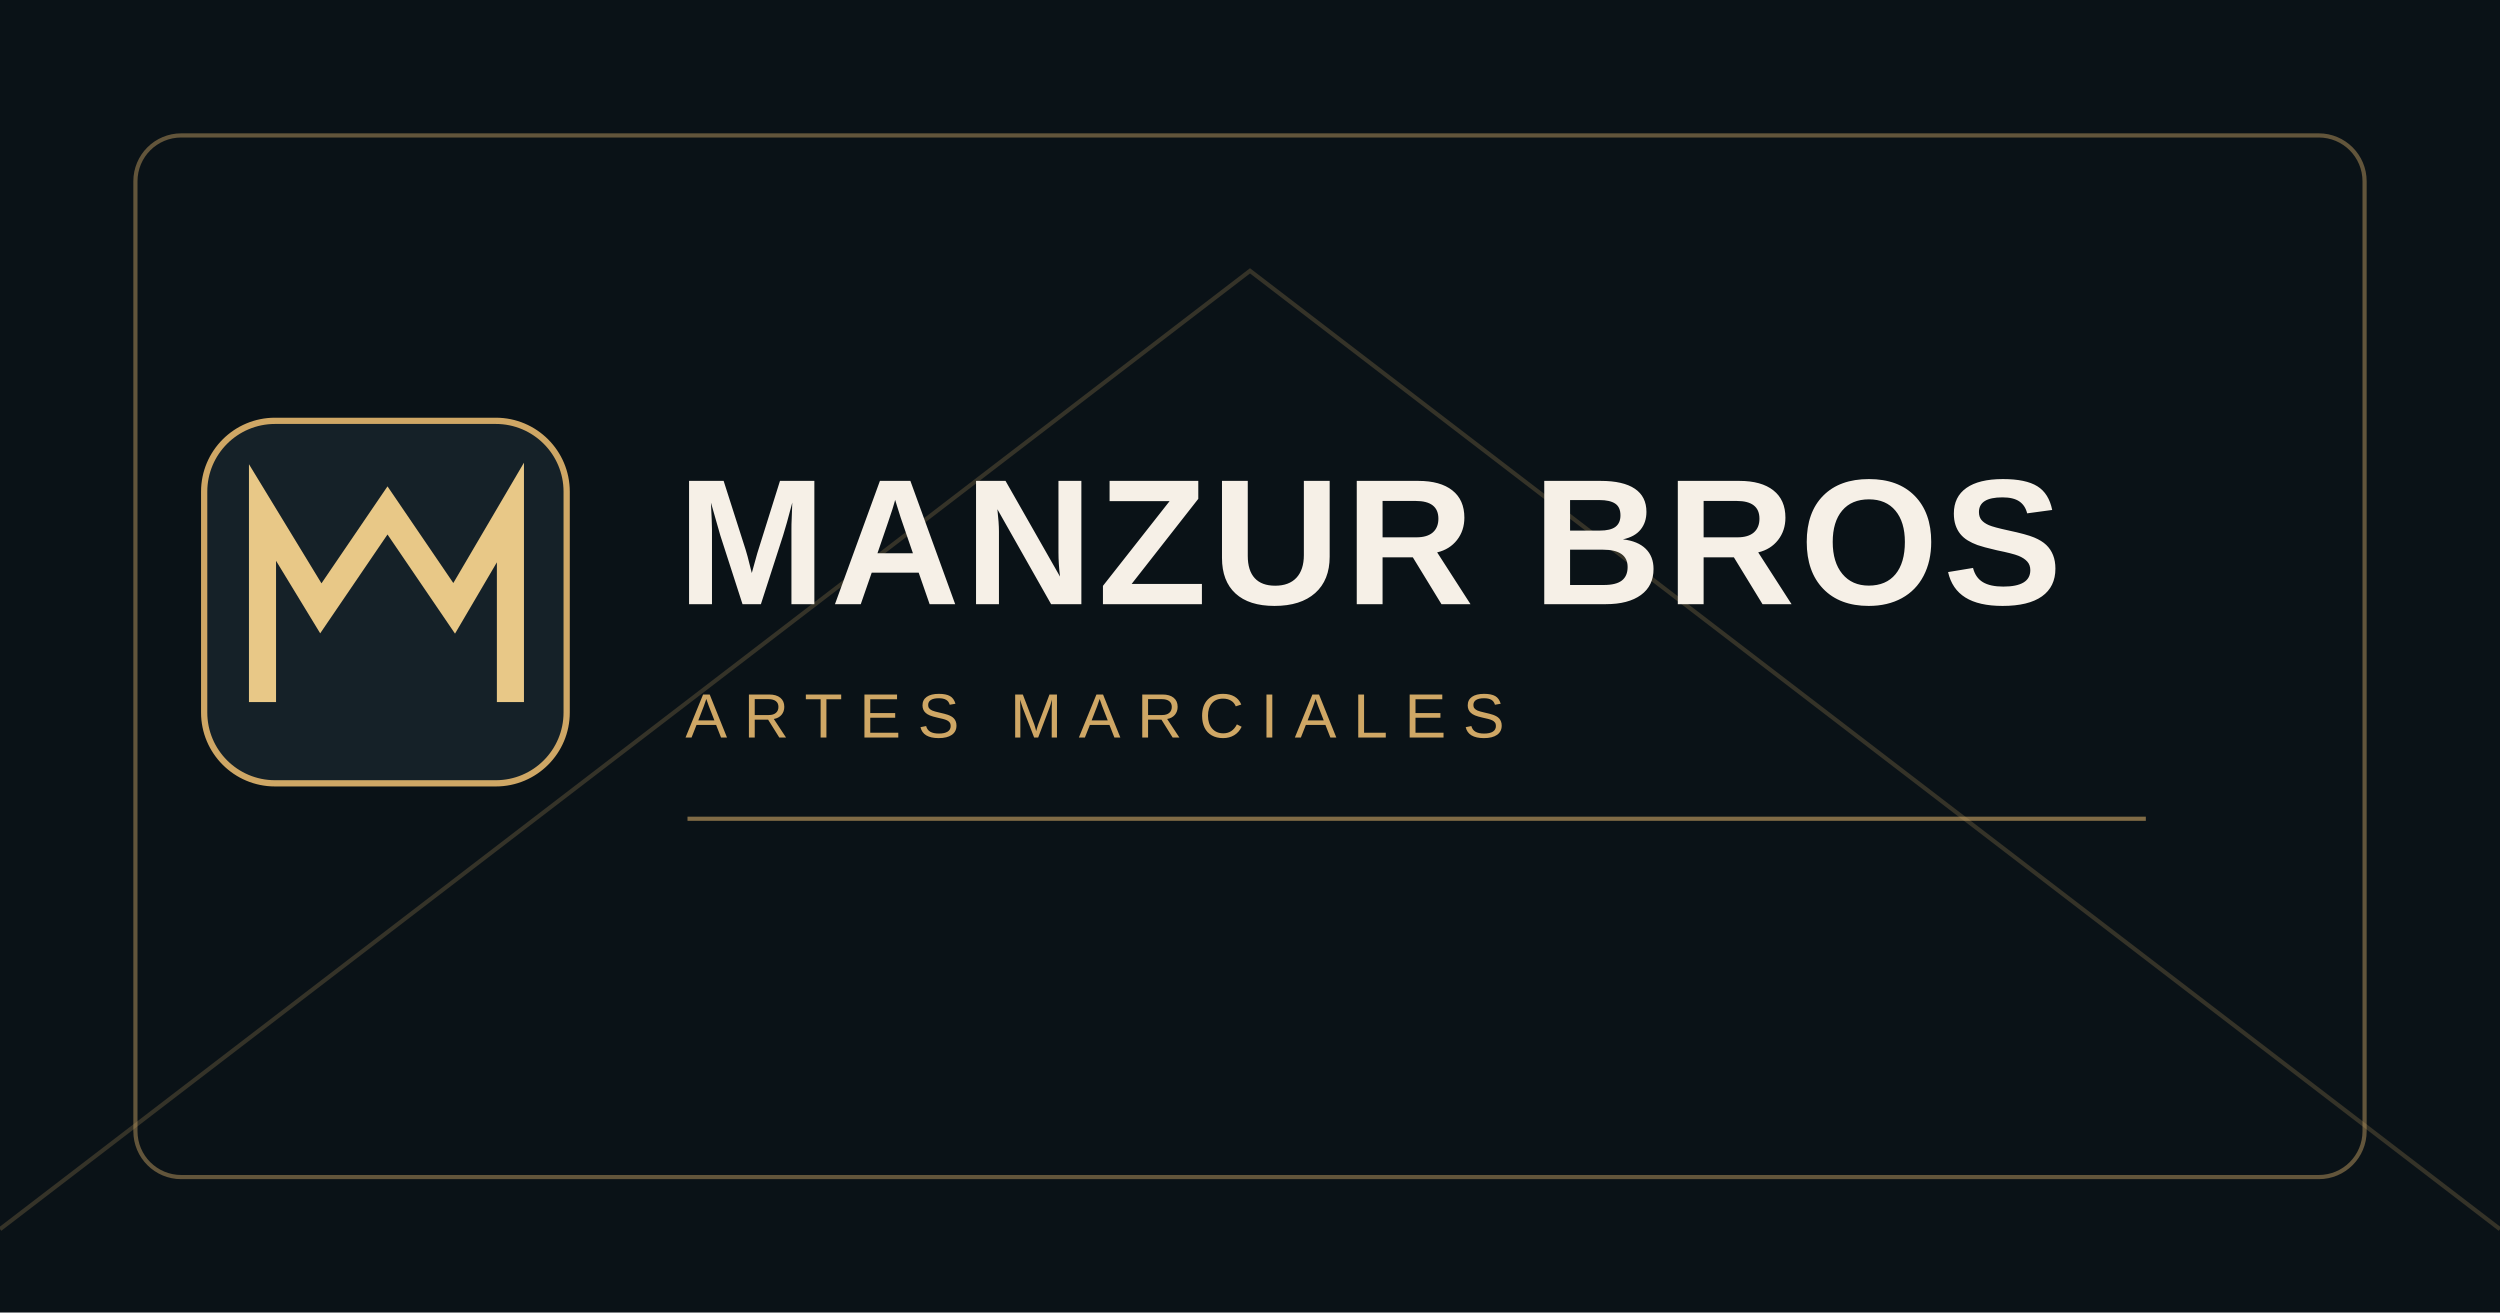
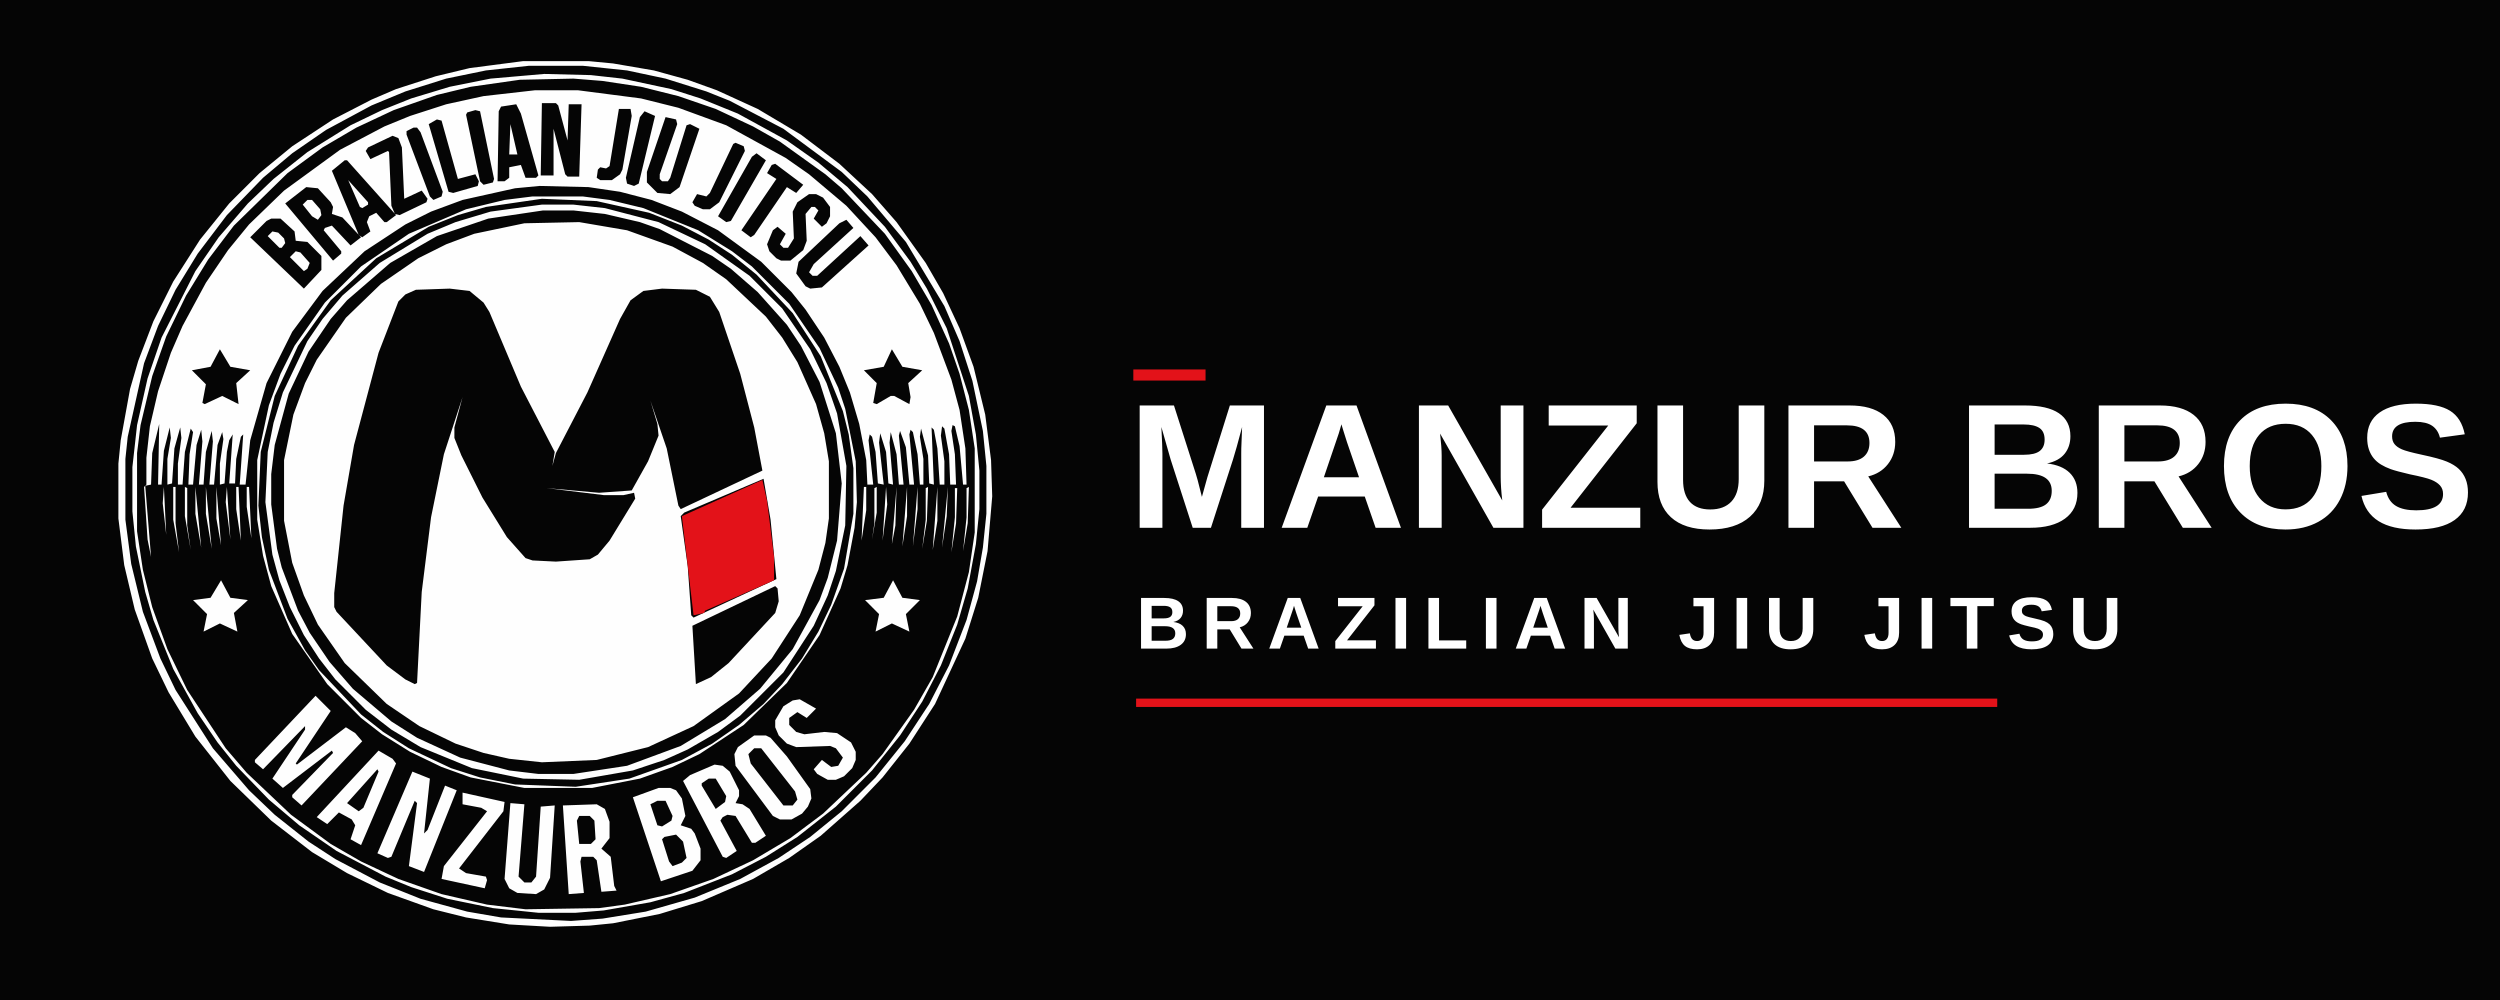
- <svg xmlns="http://www.w3.org/2000/svg" viewBox="0 0 1200 630" role="img" aria-labelledby="title">
-   <rect width="1200" height="630" fill="#0A1217" />
-   <path d="M0 590L600 130l600 460" fill="none" stroke="#CFA765" stroke-width="2" opacity=".22" />
-   <rect x="65" y="65" width="1070" height="500" rx="22" fill="none" stroke="#CFA765" stroke-width="2" opacity=".45" />
-   <rect x="98" y="202" width="174" height="174" rx="34" fill="#152128" stroke="#CFA765" stroke-width="3" />
-   <path d="M126 337v-91l28 46 32-47 32 47 27-46v91" fill="none" stroke="#E8C887" stroke-width="13" />
-   <text x="325" y="290" fill="#F6F0E7" font-family="Arial,Helvetica,sans-serif" font-weight="800" font-size="86" letter-spacing="2">MANZUR BROS</text>
-   <text x="329" y="354" fill="#CFA765" font-family="Arial,Helvetica,sans-serif" font-size="30" letter-spacing="8">ARTES MARCIALES</text>
-   <path d="M330 393h700" stroke="#CFA765" stroke-width="2" opacity=".6" />
+ <svg xmlns="http://www.w3.org/2000/svg" width="1800" height="720" viewBox="0 0 1800 720">
+   <rect width="1800" height="720" fill="#050505" />
+   <g transform="translate(76 44) scale(0.84)">
+     <rect width="774" height="755" fill="#050505" />
+     <path fill="#fefefe" fill-rule="evenodd" d="M358 0 312 6 283 13 249 24 228 33 195 50 160 73 132 96 106 122 81 153 58 189 41 223 28 257 21 281 13 325 11 345 11 392 16 432 25 470 40 512 54 541 77 579 107 617 142 651 177 678 207 696 242 713 281 727 309 734 346 740 381 742 415 741 435 739 475 731 511 720 555 701 586 683 613 664 647 634 666 614 689 585 711 551 737 495 748 460 756 420 760 373 759 342 754 303 744 262 732 229 718 199 703 173 678 138 657 114 629 88 596 63 559 41 524 25 499 16 470 8 435 2 414 0ZM363 4 409 4 447 8 480 15 515 26 535 34 581 58 631 95 653 116 686 155 719 210 732 240 743 274 752 317 755 347 755 388 752 417 747 446 738 479 723 518 706 551 685 583 660 614 631 643 604 665 577 683 544 701 505 717 463 729 426 735 399 737 339 734 310 729 270 718 235 704 197 684 174 669 145 646 123 625 92 589 60 539 47 512 32 472 22 431 17 393 17 341 19 322 33 259 45 227 60 196 79 165 104 132 135 100 160 79 189 59 228 38 257 26 292 15 326 8ZM376 11 330 15 295 22 262 32 237 42 210 55 173 78 144 101 122 122 97 151 77 180 48 237 36 272 27 312 23 348 23 386 26 416 34 455 41 479 58 521 79 559 96 584 112 604 140 633 166 655 198 677 240 699 262 708 293 718 332 726 371 730 403 730 427 728 467 721 496 713 537 697 566 682 593 665 626 639 657 608 681 578 700 549 716 518 730 483 739 452 746 414 749 384 749 351 746 320 740 287 721 229 704 195 690 172 668 142 636 108 611 87 584 68 542 45 510 32 485 24 443 15 416 12ZM355 16 401 15 426 17 459 22 491 30 523 41 555 56 578 69 617 97 631 109 668 148 691 180 708 209 723 242 732 268 740 299 745 332 745 404 740 438 730 476 709 528 693 556 666 594 652 610 615 645 587 666 555 685 521 701 484 714 445 723 423 726 360 727 327 723 288 714 251 701 219 686 193 671 159 646 121 610 103 589 70 539 53 504 40 468 32 436 27 403 27 336 30 312 40 270 52 236 69 201 88 170 110 141 156 96 186 74 215 57 247 42 284 29 313 22ZM392 638 397 714 410 713 407 686 408 682 418 682 421 685 425 712 438 711 436 707 433 682 425 675 432 666 432 652 428 641 421 637ZM406 647 415 647 419 651 420 667 416 671 406 671 404 651ZM347 636 342 701 346 709 353 713 369 714 376 710 381 700 385 638 373 639 369 699 365 704 359 704 354 699 359 637ZM306 627 306 637 322 640 327 643 290 690 288 701 325 709 327 702 326 699 309 696 303 692 341 643 342 635ZM484 623 474 623 452 631 476 703 503 694 510 685 510 675 505 662 502 658 493 655 497 647 494 632 489 625ZM489 663 495 669 498 683 494 687 486 690 483 686 477 667 479 665ZM473 634 480 634 486 647 485 651 477 656 473 655 467 637ZM263 609 233 679 242 683 245 682 265 634 267 636 260 690 273 695 301 625 291 621 276 659 273 662 278 615ZM522 603 501 612 495 617 529 682 532 683 541 677 527 651 529 648 533 646 540 647 554 670 557 670 566 664 552 641 546 637 540 636 543 630 543 625 535 609 529 604ZM517 615 523 615 532 630 531 635 523 641 511 621 511 619ZM234 591 181 648 190 654 200 644 211 650 214 655 210 667 219 672 249 602 246 598ZM233 607 234 609 221 640 217 643 207 636ZM556 578 542 588 539 594 540 604 572 647 578 650 588 650 597 645 602 639 605 632 604 624 584 596 570 580 566 578ZM556 589 562 589 591 626 593 633 589 638 581 638 553 602 551 594ZM581 553 574 565 574 571 577 578 584 585 592 588 621 587 626 589 632 597 628 604 622 605 614 599 607 607 610 611 619 616 626 616 633 613 640 606 643 599 643 592 639 584 627 576 616 575 599 577 592 575 586 569 586 563 593 558 601 563 609 555 595 547 589 548ZM180 544 128 599 128 601 135 607 171 570 171 573 143 615 152 623 194 591 195 593 160 629 160 631 168 638 220 583 214 576 206 571 164 603 163 602 193 557ZM698 462 683 460 675 445 667 460 651 462 663 474 660 489 674 482 689 489 686 474ZM75 462 87 474 84 489 98 482 113 489 110 473 122 462 107 460 99 445 90 460ZM730 366 728 366 728 391 725 421 729 396ZM740 365 738 366 738 391 735 420 739 396ZM722 365 717 417 721 390ZM713 365 709 419 713 394ZM705 365 703 366 703 393 700 418 704 394ZM696 365 692 416 696 384ZM687 365 683 416 687 390ZM678 365 674 414 677 398ZM669 365 666 411 670 380ZM661 365 659 366 659 396 657 410 661 387ZM652 365 650 365 648 411 652 385ZM121 365 121 382 125 409 123 365ZM112 365 112 384 116 411 114 365ZM104 365 103 378 107 410ZM95 365 95 392 99 415ZM86 365 86 388 91 418ZM77 365 77 388 82 417ZM68 365 68 390 73 419 70 398 70 366ZM58 365 58 393 63 421 60 396 60 365ZM50 365 49 379 52 406ZM366 116 342 119 309 127 260 148 219 176 188 207 162 244 150 268 140 295 130 342 130 393 135 424 142 450 160 491 190 534 219 563 237 577 261 592 288 605 313 614 359 623 417 623 458 615 486 605 509 594 547 569 584 533 612 492 630 452 636 432 642 400 644 378 643 343 634 298 628 280 612 246 586 208 554 176 537 163 508 145 461 126 432 119 409 116ZM374 118 421 120 466 130 494 141 517 153 537 166 558 183 589 216 613 253 632 300 637 320 641 349 641 388 633 435 622 466 611 489 597 512 580 534 564 551 543 569 520 585 494 599 449 615 403 622 351 620 321 614 296 606 260 589 238 575 219 560 183 522 171 505 156 478 140 436 134 408 131 381 133 335 145 287 165 244 193 205 232 169 277 142 302 132 326 125ZM374 123 330 129 300 138 276 148 235 173 203 201 186 221 173 240 152 284 144 310 139 335 137 378 143 423 149 445 158 468 170 492 183 512 197 530 223 556 245 573 270 588 314 606 358 615 406 616 452 608 479 599 499 590 525 575 544 561 581 524 607 484 619 458 626 437 634 398 635 347 627 302 618 276 604 247 580 212 552 184 514 157 474 138 428 126 401 123ZM375 128 401 128 428 131 458 138 475 144 520 167 536 178 559 198 584 226 596 244 612 275 626 319 631 362 627 411 619 443 612 462 589 504 561 538 531 564 493 587 447 604 401 611 371 611 346 608 304 597 267 580 245 566 212 538 192 515 175 490 165 471 151 434 147 418 142 380 142 354 145 329 157 285 174 249 193 221 207 205 244 173 284 150 328 135ZM359 139 316 148 292 157 268 169 236 191 206 220 181 256 171 276 161 303 153 342 153 394 160 430 170 458 182 483 205 516 241 551 269 570 300 585 324 593 346 598 374 601 421 599 465 588 504 570 543 542 571 512 595 475 611 436 617 413 620 392 620 343 616 319 609 294 593 258 580 237 566 219 532 187 512 173 486 159 447 145 406 138ZM574 450 576 452 577 463 574 473 534 516 519 528 506 534 503 484ZM564 358 570 393 575 444 504 477 502 475 499 433 493 390 496 387ZM518 202 526 215 544 268 556 314 563 351 493 384 491 381 481 332 467 291 473 311 474 321 465 343 451 368 423 370 378 366 427 372 444 372 453 370 454 375 432 411 422 423 415 427 386 429 366 428 360 426 344 408 323 374 305 338 299 323 299 314 306 288 290 337 279 391 271 455 267 533 265 534 257 530 241 518 198 472 196 468 196 456 204 381 213 329 234 250 251 206 257 200 266 196 295 195 312 197 324 207 329 215 356 279 385 335 383 347 386 336 413 284 441 221 450 205 461 197 477 195 506 196ZM732 299 725 273 710 233 698 208 678 175 660 151 635 124 603 97 583 83 532 55 491 40 459 32 405 25 368 25 324 30 292 37 261 47 239 56 201 76 153 111 123 140 105 162 86 190 66 227 56 250 45 283 38 313 35 340 35 363 33 365 36 410 39 425 34 364 39 363 40 336 46 311 45 363 48 363 50 334 55 314 56 323 53 341 53 363 57 362 59 332 64 314 65 323 62 345 62 363 66 363 68 335 73 315 75 318 72 337 71 363 75 363 78 329 82 316 83 326 80 363 84 363 86 335 91 317 92 326 89 363 93 363 96 329 100 318 101 324 98 345 98 363 102 362 104 335 106 325 109 320 106 362 111 362 112 341 116 322 118 320 115 363 120 363 124 325 138 276 160 232 186 197 222 163 257 140 279 129 306 119 351 109 372 107 414 108 441 112 468 119 494 129 525 145 562 172 588 198 600 213 616 237 629 262 638 284 646 311 652 342 653 363 658 363 654 325 655 320 657 322 660 335 662 362 667 363 663 327 664 319 669 335 671 362 675 363 672 327 673 318 678 337 680 363 684 363 680 321 681 317 686 331 689 363 693 363 689 320 690 316 692 318 696 337 698 363 701 363 701 341 698 322 699 315 705 338 706 362 710 363 708 314 710 316 713 332 715 363 719 363 719 343 716 321 717 313 719 315 723 337 724 363 729 363 728 337 725 317 726 312 728 313 732 330 735 363 738 363 737 332ZM674 247 683 262 700 265 688 276 690 288 689 294 676 287 673 287 661 294 658 293 661 276 650 265 667 262ZM98 247 107 262 124 265 112 276 114 294 100 287 85 294 83 293 86 277 74 265 90 262ZM635 136 641 143 607 174 603 181 606 184 610 184 647 150 654 158 614 194 604 195 600 193 592 182 594 172 629 139ZM138 137 142 135 150 135 162 146 163 154 173 155 185 167 185 179 170 195 124 151ZM163 163 158 168 170 180 173 178 175 173 167 164ZM143 146 139 150 149 160 151 160 154 156 153 152 148 147ZM615 117 621 125 621 133 618 139 614 142 607 135 611 128 608 125 605 125 600 131 601 154 598 162 587 171 579 171 575 169 569 163 567 157 572 145 576 142 583 148 578 157 581 160 585 160 590 152 589 129 593 121 603 114 609 114ZM172 108 182 109 193 121 195 125 194 131 203 134 219 151 210 158 194 141 188 143 187 145 202 163 202 165 195 171 154 122ZM173 119 169 123 177 133 182 136 185 132 184 127 177 119ZM574 88 598 106 592 113 584 108 556 149 553 151 545 145 575 101 567 96 571 89ZM205 85 207 85 249 132 241 138 239 138 232 130 226 133 224 138 227 146 220 151 217 149 194 94ZM208 102 218 125 220 126 225 123 225 121ZM558 79 566 85 536 137 532 138 525 133 554 82ZM547 73 548 77 526 121 518 127 512 127 505 124 503 121 507 114 515 116 518 113 538 71 540 70ZM246 64 251 66 254 74 256 118 271 111 276 118 275 121 252 132 248 131 245 124 243 78 242 77 227 84 223 77 225 74ZM264 57 267 57 270 61 289 112 288 116 281 119 278 116 258 63 258 60ZM284 50 288 51 302 101 317 97 320 103 319 107 298 113 294 112 277 54ZM480 48 489 50 490 54 475 97 475 101 477 103 482 103 484 100 498 55 501 54 509 58 492 108 484 114 473 113 464 104 464 95ZM462 43 471 47 457 105 453 107 447 105 446 100 458 48ZM317 42 321 43 333 101 332 104 324 106 321 103 309 46 310 44ZM450 41 451 47 443 93 441 97 434 102 424 102 421 100 422 93 424 91 429 92 432 90 440 41ZM352 37 356 45 371 98 369 100 360 100 356 89 346 91 346 100 342 103 336 103 337 43 339 39ZM347 54 346 80 353 80ZM374 36 386 36 388 38 396 68 397 37 408 37 406 99 396 99 394 97 384 58 384 98 373 98Z" />
+     <path fill="#e31219" fill-rule="evenodd" d="M563 359 494 390 504 475 513 473 514 471 573 445 573 425 567 377Z" />
+   </g>
+   <rect x="816" y="266" width="52" height="8" fill="#e31219" />
+   <text x="812" y="380" fill="#fff" font-family="Arial, sans-serif" font-weight="900" font-size="128" letter-spacing="1">MANZUR BROS</text>
+   <text x="818" y="467" fill="#fff" font-family="Arial, sans-serif" font-size="53" font-weight="700" letter-spacing="9">BRAZILIAN JIU JITSU</text>
+   <rect x="818" y="503" width="620" height="6" fill="#e31219" />
</svg>
